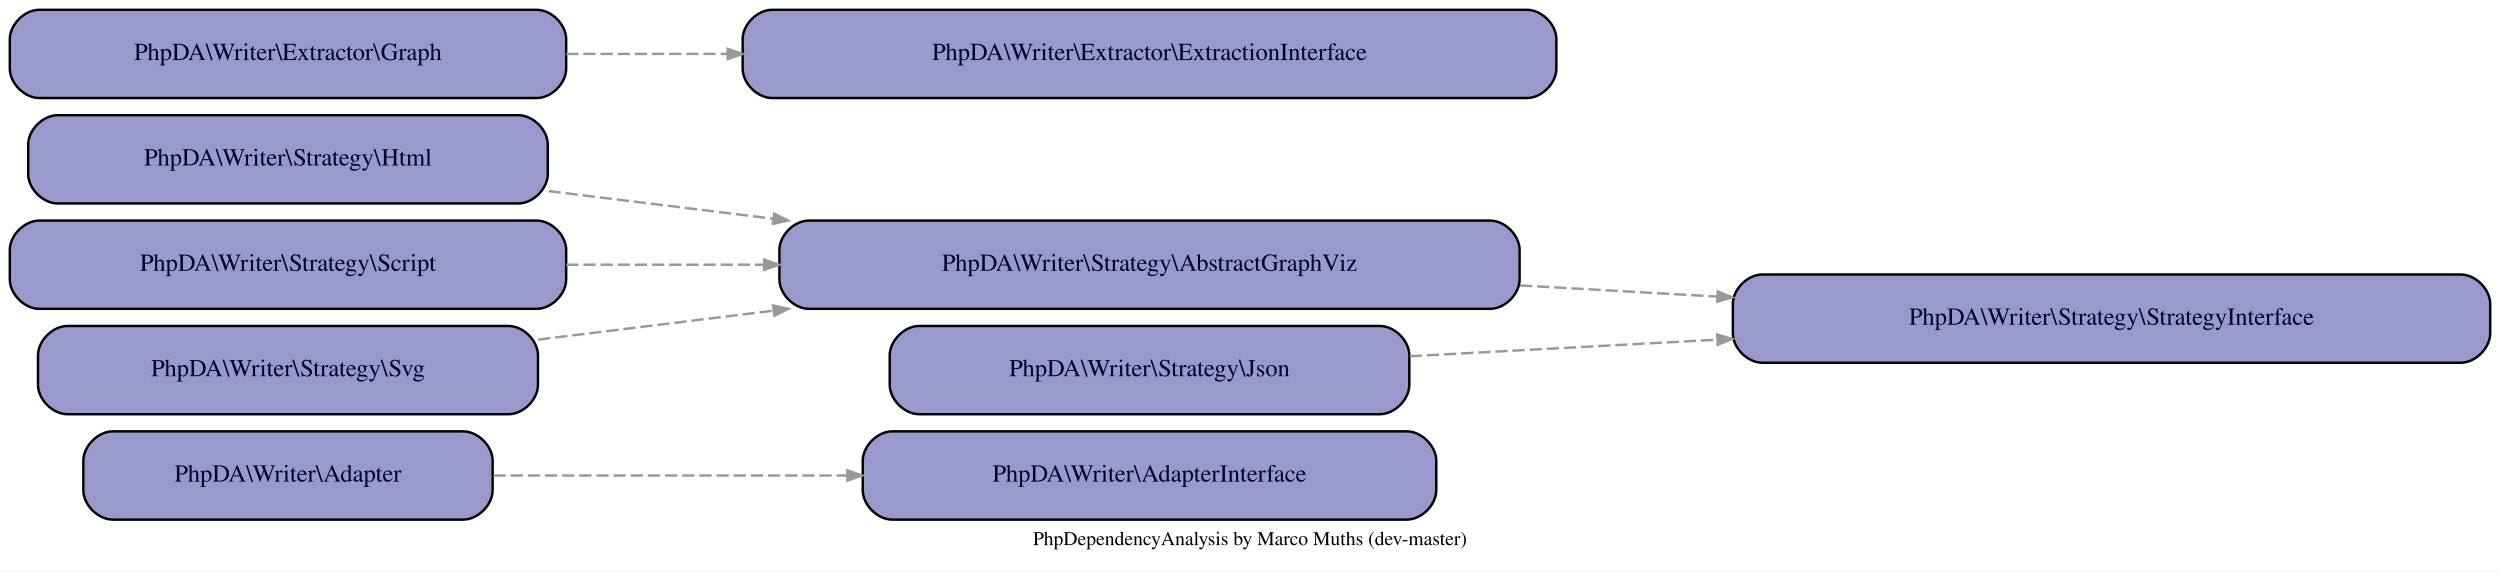
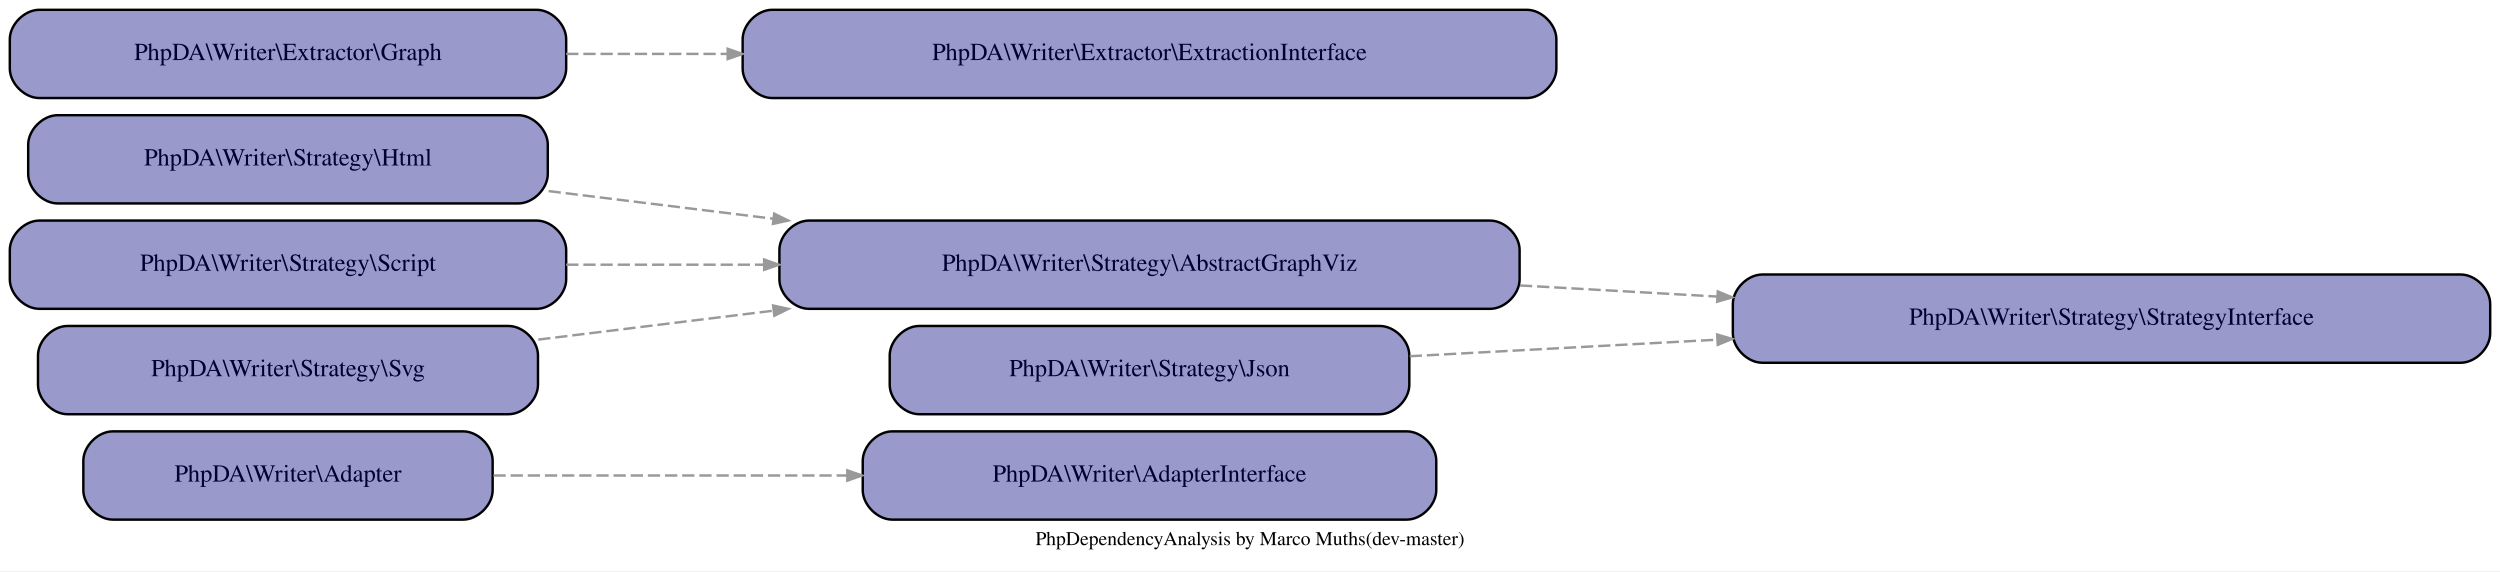
<svg xmlns="http://www.w3.org/2000/svg" width="1020pt" height="233pt" viewBox="0.00 0.00 1020.00 233.00">
  <g id="graph0" class="graph" transform="scale(1 1) rotate(0) translate(4 229)">
    <polygon fill="white" stroke="none" points="-4,4 -4,-229 1016,-229 1016,4 -4,4" />
-     <text text-anchor="middle" x="506" y="-6.6" font-family="Times,serif" font-size="8.00">PhpDependencyAnalysis by Marco Muths (dev-master)</text>
+     <text text-anchor="middle" x="506" y="-6.6" font-family="Times,serif" font-size="8.00">PhpDependencyAnalysis by Marco Muths(dev-master)</text>
    <g id="node1" class="node">
      <path fill="#9999cc" stroke="black" d="M185,-53C185,-53 42,-53 42,-53 36,-53 30,-47 30,-41 30,-41 30,-29 30,-29 30,-23 36,-17 42,-17 42,-17 185,-17 185,-17 191,-17 197,-23 197,-29 197,-29 197,-41 197,-41 197,-47 191,-53 185,-53" />
      <text text-anchor="middle" x="113.5" y="-32.5" font-family="Times,serif" font-size="10.00" fill="#000033">PhpDA\Writer\Adapter</text>
    </g>
    <g id="node2" class="node">
      <path fill="#9999cc" stroke="black" d="M570,-53C570,-53 360,-53 360,-53 354,-53 348,-47 348,-41 348,-41 348,-29 348,-29 348,-23 354,-17 360,-17 360,-17 570,-17 570,-17 576,-17 582,-23 582,-29 582,-29 582,-41 582,-41 582,-47 576,-53 570,-53" />
      <text text-anchor="middle" x="465" y="-32.5" font-family="Times,serif" font-size="10.00" fill="#000033">PhpDA\Writer\AdapterInterface</text>
    </g>
    <g id="edge1" class="edge">
      <path fill="none" stroke="#999999" stroke-dasharray="5,2" d="M197.327,-35C240.398,-35 293.885,-35 341.626,-35" />
      <polygon fill="#999999" stroke="#999999" points="341.718,-37.1 347.718,-35 341.718,-32.9 341.718,-37.1" />
    </g>
    <g id="node3" class="node">
      <path fill="#9999cc" stroke="black" d="M207.5,-182C207.5,-182 19.5,-182 19.5,-182 13.5,-182 7.5,-176 7.5,-170 7.5,-170 7.5,-158 7.5,-158 7.5,-152 13.5,-146 19.5,-146 19.5,-146 207.5,-146 207.5,-146 213.5,-146 219.5,-152 219.5,-158 219.5,-158 219.5,-170 219.5,-170 219.5,-176 213.5,-182 207.5,-182" />
      <text text-anchor="middle" x="113.5" y="-161.5" font-family="Times,serif" font-size="10.00" fill="#000033">PhpDA\Writer\Strategy\Html</text>
    </g>
    <g id="node4" class="node">
      <path fill="#9999cc" stroke="black" d="M604,-139C604,-139 326,-139 326,-139 320,-139 314,-133 314,-127 314,-127 314,-115 314,-115 314,-109 320,-103 326,-103 326,-103 604,-103 604,-103 610,-103 616,-109 616,-115 616,-115 616,-127 616,-127 616,-133 610,-139 604,-139" />
      <text text-anchor="middle" x="465" y="-118.5" font-family="Times,serif" font-size="10.00" fill="#000033">PhpDA\Writer\Strategy\AbstractGraphViz</text>
    </g>
    <g id="edge2" class="edge">
      <path fill="none" stroke="#999999" stroke-dasharray="5,2" d="M219.835,-151.04C248.665,-147.493 280.505,-143.576 311.405,-139.774" />
      <polygon fill="#999999" stroke="#999999" points="311.873,-141.833 317.571,-139.016 311.36,-137.664 311.873,-141.833" />
    </g>
    <g id="node5" class="node">
      <path fill="#9999cc" stroke="black" d="M1000,-117C1000,-117 715,-117 715,-117 709,-117 703,-111 703,-105 703,-105 703,-93 703,-93 703,-87 709,-81 715,-81 715,-81 1000,-81 1000,-81 1006,-81 1012,-87 1012,-93 1012,-93 1012,-105 1012,-105 1012,-111 1006,-117 1000,-117" />
      <text text-anchor="middle" x="857.5" y="-96.5" font-family="Times,serif" font-size="10.00" fill="#000033">PhpDA\Writer\Strategy\StrategyInterface</text>
    </g>
    <g id="edge3" class="edge">
      <path fill="none" stroke="#999999" stroke-dasharray="5,2" d="M616.14,-112.541C642.521,-111.055 670.064,-109.503 696.696,-108.003" />
      <polygon fill="#999999" stroke="#999999" points="696.85,-110.098 702.722,-107.664 696.614,-105.904 696.85,-110.098" />
    </g>
    <g id="node6" class="node">
      <path fill="#9999cc" stroke="black" d="M559,-96C559,-96 371,-96 371,-96 365,-96 359,-90 359,-84 359,-84 359,-72 359,-72 359,-66 365,-60 371,-60 371,-60 559,-60 559,-60 565,-60 571,-66 571,-72 571,-72 571,-84 571,-84 571,-90 565,-96 559,-96" />
      <text text-anchor="middle" x="465" y="-75.5" font-family="Times,serif" font-size="10.00" fill="#000033">PhpDA\Writer\Strategy\Json</text>
    </g>
    <g id="edge4" class="edge">
      <path fill="none" stroke="#999999" stroke-dasharray="5,2" d="M571.161,-83.655C609.701,-85.728 654.24,-88.123 696.499,-90.396" />
      <polygon fill="#999999" stroke="#999999" points="696.613,-92.505 702.717,-90.73 696.838,-88.311 696.613,-92.505" />
    </g>
    <g id="node7" class="node">
      <path fill="#9999cc" stroke="black" d="M215,-139C215,-139 12,-139 12,-139 6,-139 0,-133 0,-127 0,-127 0,-115 0,-115 0,-109 6,-103 12,-103 12,-103 215,-103 215,-103 221,-103 227,-109 227,-115 227,-115 227,-127 227,-127 227,-133 221,-139 215,-139" />
      <text text-anchor="middle" x="113.5" y="-118.5" font-family="Times,serif" font-size="10.00" fill="#000033">PhpDA\Writer\Strategy\Script</text>
    </g>
    <g id="edge5" class="edge">
      <path fill="none" stroke="#999999" stroke-dasharray="5,2" d="M227.008,-121C252.702,-121 280.462,-121 307.623,-121" />
      <polygon fill="#999999" stroke="#999999" points="307.774,-123.1 313.774,-121 307.774,-118.9 307.774,-123.1" />
    </g>
    <g id="node8" class="node">
      <path fill="#9999cc" stroke="black" d="M203.5,-96C203.5,-96 23.5,-96 23.5,-96 17.5,-96 11.5,-90 11.5,-84 11.5,-84 11.5,-72 11.5,-72 11.5,-66 17.5,-60 23.5,-60 23.5,-60 203.5,-60 203.5,-60 209.5,-60 215.5,-66 215.5,-72 215.5,-72 215.5,-84 215.5,-84 215.5,-90 209.5,-96 203.5,-96" />
      <text text-anchor="middle" x="113.5" y="-75.5" font-family="Times,serif" font-size="10.00" fill="#000033">PhpDA\Writer\Strategy\Svg</text>
    </g>
    <g id="edge6" class="edge">
      <path fill="none" stroke="#999999" stroke-dasharray="5,2" d="M215.59,-90.437C245.577,-94.127 279.106,-98.252 311.588,-102.248" />
      <polygon fill="#999999" stroke="#999999" points="311.428,-104.344 317.64,-102.993 311.941,-100.176 311.428,-104.344" />
    </g>
    <g id="node9" class="node">
      <path fill="#9999cc" stroke="black" d="M215,-225C215,-225 12,-225 12,-225 6,-225 0,-219 0,-213 0,-213 0,-201 0,-201 0,-195 6,-189 12,-189 12,-189 215,-189 215,-189 221,-189 227,-195 227,-201 227,-201 227,-213 227,-213 227,-219 221,-225 215,-225" />
      <text text-anchor="middle" x="113.5" y="-204.5" font-family="Times,serif" font-size="10.00" fill="#000033">PhpDA\Writer\Extractor\Graph</text>
    </g>
    <g id="node10" class="node">
      <path fill="#9999cc" stroke="black" d="M619,-225C619,-225 311,-225 311,-225 305,-225 299,-219 299,-213 299,-213 299,-201 299,-201 299,-195 305,-189 311,-189 311,-189 619,-189 619,-189 625,-189 631,-195 631,-201 631,-201 631,-213 631,-213 631,-219 625,-225 619,-225" />
      <text text-anchor="middle" x="465" y="-204.5" font-family="Times,serif" font-size="10.00" fill="#000033">PhpDA\Writer\Extractor\ExtractionInterface</text>
    </g>
    <g id="edge7" class="edge">
      <path fill="none" stroke="#999999" stroke-dasharray="5,2" d="M227.008,-207C247.984,-207 270.337,-207 292.616,-207" />
      <polygon fill="#999999" stroke="#999999" points="292.897,-209.1 298.897,-207 292.897,-204.9 292.897,-209.1" />
    </g>
  </g>
</svg>
